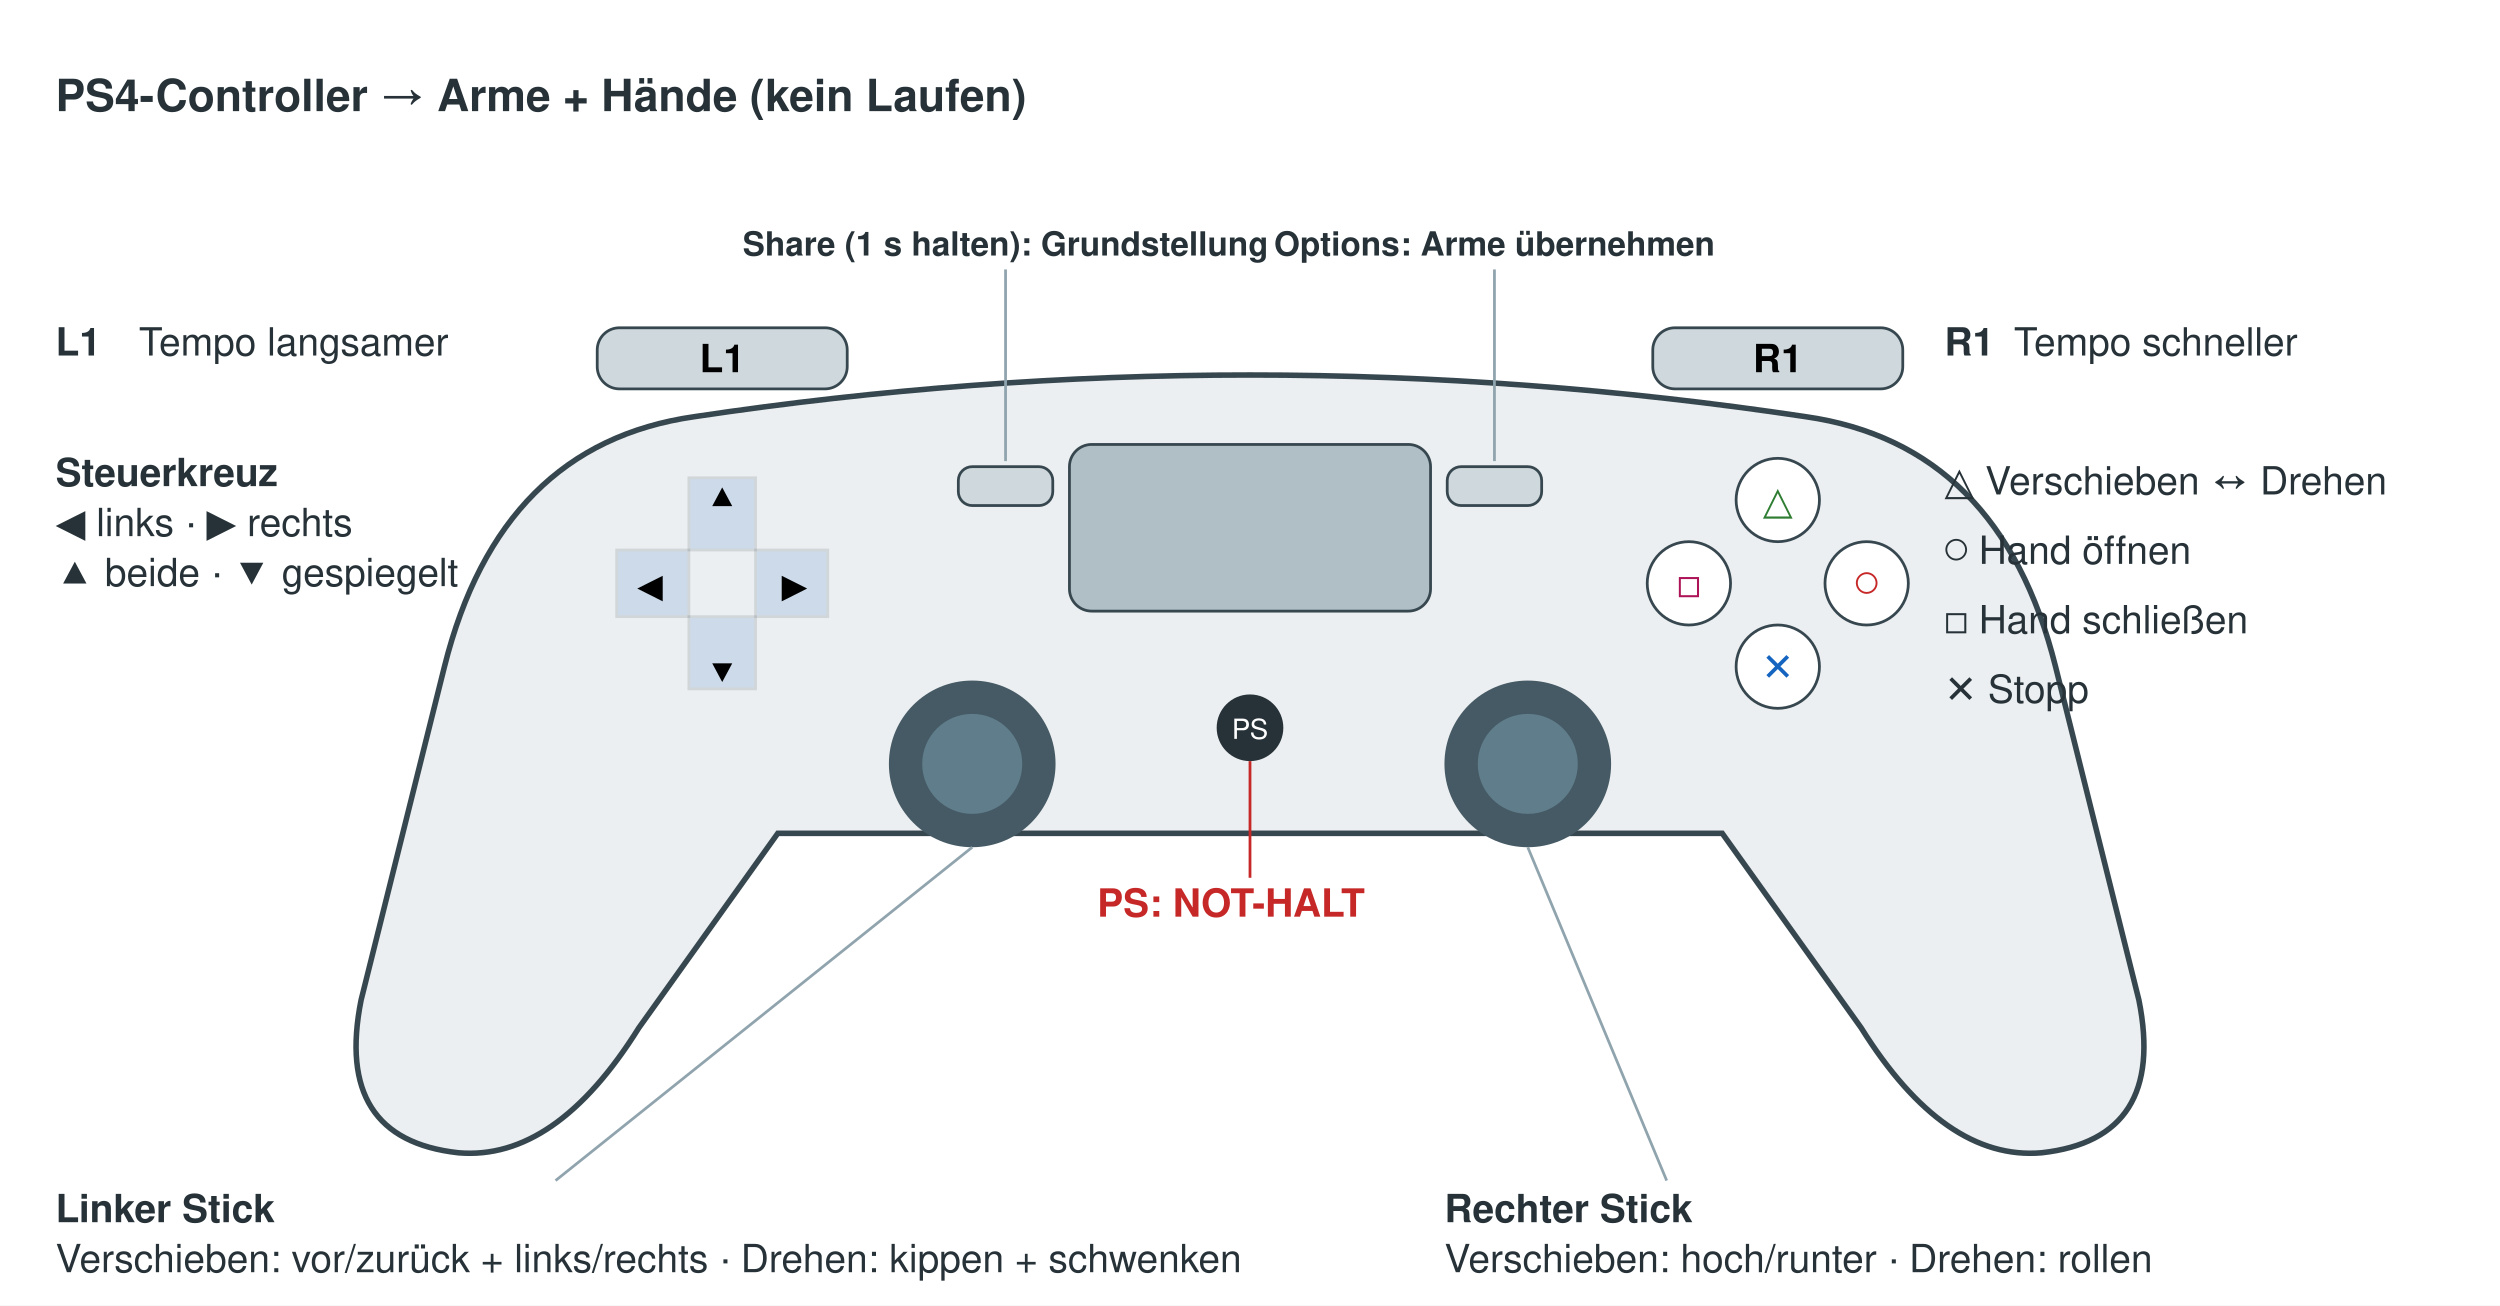
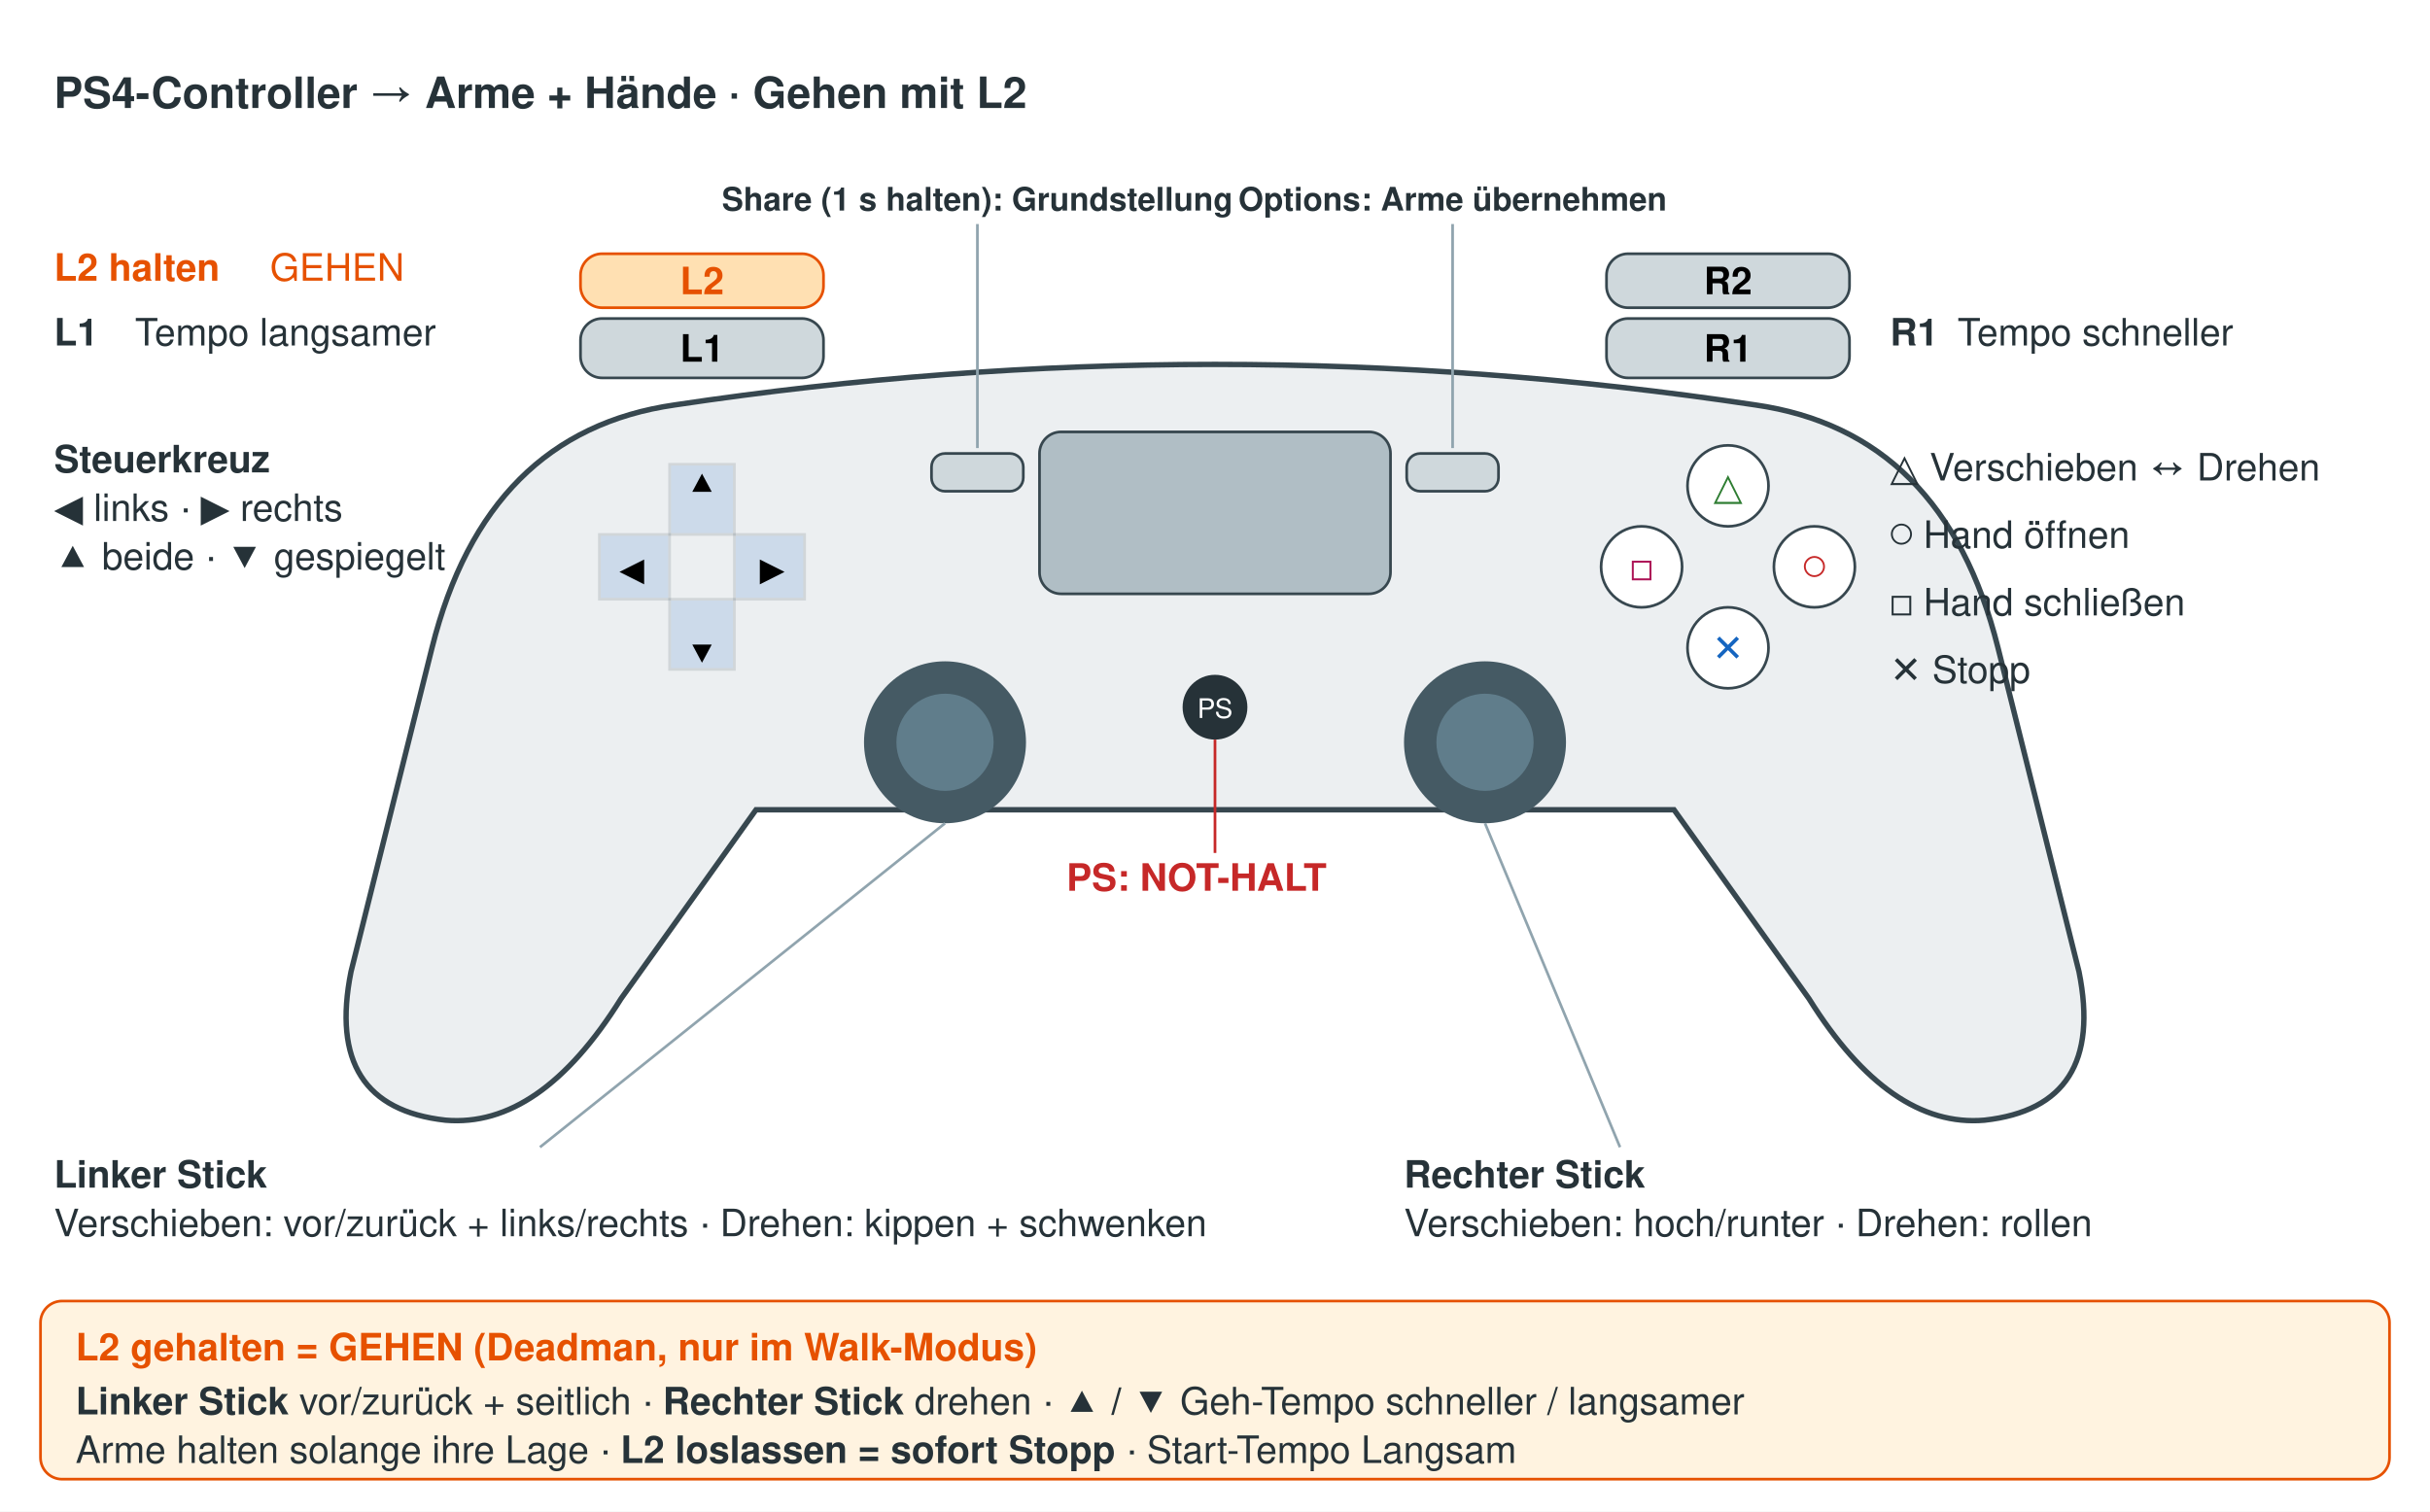
- <svg xmlns="http://www.w3.org/2000/svg" viewBox="0 0 900 470" font-family="Helvetica, Arial, sans-serif" font-size="14">
-   <rect width="900" height="470" fill="#ffffff" />
+ <svg xmlns="http://www.w3.org/2000/svg" viewBox="0 0 900 560" font-family="Helvetica, Arial, sans-serif" font-size="14">
+   <rect width="900" height="560" fill="#ffffff" />
  <path d="M250 150 Q450 120 650 150 Q720 160 740 240 L770 360 Q780 410 735 415 Q700 418 670 370 L620 300 L280 300 L230 370 Q200 418 165 415 Q120 410 130 360 L160 240 Q180 160 250 150 Z" fill="#eceff1" stroke="#37474f" stroke-width="2" />
+   <rect x="215" y="94" width="90" height="20" rx="8" fill="#ffe0b2" stroke="#e65100" />
+   <text x="260" y="109" text-anchor="middle" font-weight="bold" fill="#e65100">L2</text>
+   <rect x="595" y="94" width="90" height="20" rx="8" fill="#cfd8dc" stroke="#37474f" />
+   <text x="640" y="109" text-anchor="middle" font-weight="bold">R2</text>
  <rect x="215" y="118" width="90" height="22" rx="8" fill="#cfd8dc" stroke="#37474f" />
  <text x="260" y="134" text-anchor="middle" font-weight="bold">L1</text>
  <rect x="595" y="118" width="90" height="22" rx="8" fill="#cfd8dc" stroke="#37474f" />
  <text x="640" y="134" text-anchor="middle" font-weight="bold">R1</text>
  <g transform="translate(260,210)" stroke="#37474f">
    <rect x="-12" y="-38" width="24" height="26" fill="#1565c0" opacity="0.15" />
    <rect x="-12" y="12" width="24" height="26" fill="#1565c0" opacity="0.15" />
    <rect x="-38" y="-12" width="26" height="24" fill="#1565c0" opacity="0.15" />
    <rect x="12" y="-12" width="26" height="24" fill="#1565c0" opacity="0.15" />
  </g>
  <text x="260" y="183" text-anchor="middle" font-size="12">▲</text>
  <text x="260" y="246" text-anchor="middle" font-size="12">▼</text>
  <text x="234" y="215" text-anchor="middle" font-size="12">◀</text>
  <text x="286" y="215" text-anchor="middle" font-size="12">▶</text>
  <circle cx="640" cy="180" r="15" fill="#fff" stroke="#37474f" />
  <text x="640" y="185" text-anchor="middle" fill="#2e7d32">△</text>
  <circle cx="672" cy="210" r="15" fill="#fff" stroke="#37474f" />
  <text x="672" y="215" text-anchor="middle" fill="#c62828">○</text>
  <circle cx="608" cy="210" r="15" fill="#fff" stroke="#37474f" />
  <text x="608" y="215" text-anchor="middle" fill="#ad1457">□</text>
  <circle cx="640" cy="240" r="15" fill="#fff" stroke="#37474f" />
  <text x="640" y="245" text-anchor="middle" fill="#1565c0">✕</text>
  <rect x="345" y="168" width="34" height="14" rx="5" fill="#cfd8dc" stroke="#37474f" />
  <rect x="521" y="168" width="34" height="14" rx="5" fill="#cfd8dc" stroke="#37474f" />
  <circle cx="450" cy="262" r="12" fill="#263238" />
  <text x="450" y="266" text-anchor="middle" fill="#fff" font-size="10">PS</text>
  <rect x="385" y="160" width="130" height="60" rx="8" fill="#b0bec5" stroke="#37474f" />
  <circle cx="350" cy="275" r="30" fill="#455a64" />
  <circle cx="350" cy="275" r="18" fill="#607d8b" />
  <circle cx="550" cy="275" r="30" fill="#455a64" />
  <circle cx="550" cy="275" r="18" fill="#607d8b" />
  <g fill="#263238">
-     <text x="20" y="40" font-weight="bold" font-size="16">PS4-Controller → Arme + Hände (kein Laufen)</text>
+     <text x="20" y="40" font-weight="bold" font-size="16">PS4-Controller → Arme + Hände · Gehen mit L2</text>
+     <text x="20" y="104" font-weight="bold" fill="#e65100">L2 halten</text>
+     <text x="100" y="104" fill="#e65100">GEHEN</text>
    <text x="20" y="128" font-weight="bold">L1</text>
    <text x="50" y="128">Tempo langsamer</text>
    <text x="20" y="175" font-weight="bold">Steuerkreuz</text>
    <text x="20" y="193">◀ links · ▶ rechts</text>
    <text x="20" y="211">▲ beide · ▼ gespiegelt</text>
    <text x="20" y="440" font-weight="bold">Linker Stick</text>
    <text x="20" y="458">Verschieben: vor/zurück + links/rechts · Drehen: kippen + schwenken</text>
-     <text x="362" y="92" text-anchor="middle" font-weight="bold" font-size="12">Share (1 s halten): Grundstellung</text>
+     <text x="362" y="78" text-anchor="middle" font-weight="bold" font-size="12">Share (1 s halten): Grundstellung</text>
  </g>
  <g fill="#263238">
    <text x="700" y="128" font-weight="bold">R1</text>
    <text x="725" y="128">Tempo schneller</text>
    <text x="700" y="178">
      <tspan font-weight="bold">△</tspan> Verschieben ↔ Drehen</text>
    <text x="700" y="203">
      <tspan font-weight="bold">○</tspan> Hand öffnen</text>
-     <text x="538" y="92" text-anchor="middle" font-weight="bold" font-size="12">Options: Arme übernehmen</text>
+     <text x="538" y="78" text-anchor="middle" font-weight="bold" font-size="12">Options: Arme übernehmen</text>
    <text x="700" y="228">
      <tspan font-weight="bold">□</tspan> Hand schließen</text>
    <text x="700" y="253">
      <tspan font-weight="bold">✕</tspan> Stopp</text>
    <text x="520" y="440" font-weight="bold">Rechter Stick</text>
    <text x="520" y="458">Verschieben: hoch/runter · Drehen: rollen</text>
    <text x="395" y="330" font-weight="bold" fill="#c62828">PS: NOT-HALT</text>
  </g>
+   <rect x="15" y="482" width="870" height="66" rx="8" fill="#fff3e0" stroke="#e65100" />
+   <g fill="#263238">
+     <text x="28" y="504" font-weight="bold" fill="#e65100">L2 gehalten = GEHEN (Deadman, nur im Walk-Modus)</text>
+     <text x="28" y="524">
+       <tspan font-weight="bold">Linker Stick</tspan> vor/zurück + seitlich · <tspan font-weight="bold">Rechter Stick</tspan> drehen · <tspan font-weight="bold">▲ / ▼</tspan> Geh-Tempo schneller / langsamer</text>
+     <text x="28" y="542">Arme halten solange ihre Lage · <tspan font-weight="bold">L2 loslassen = sofort Stopp</tspan> · Start-Tempo Langsam</text>
+   </g>
  <line x1="450" y1="274" x2="450" y2="316" stroke="#c62828" />
  <line x1="350" y1="305" x2="200" y2="425" stroke="#90a4ae" />
  <line x1="550" y1="305" x2="600" y2="425" stroke="#90a4ae" />
-   <line x1="362" y1="97" x2="362" y2="166" stroke="#90a4ae" />
-   <line x1="538" y1="97" x2="538" y2="166" stroke="#90a4ae" />
+   <line x1="362" y1="83" x2="362" y2="166" stroke="#90a4ae" />
+   <line x1="538" y1="83" x2="538" y2="166" stroke="#90a4ae" />
</svg>
